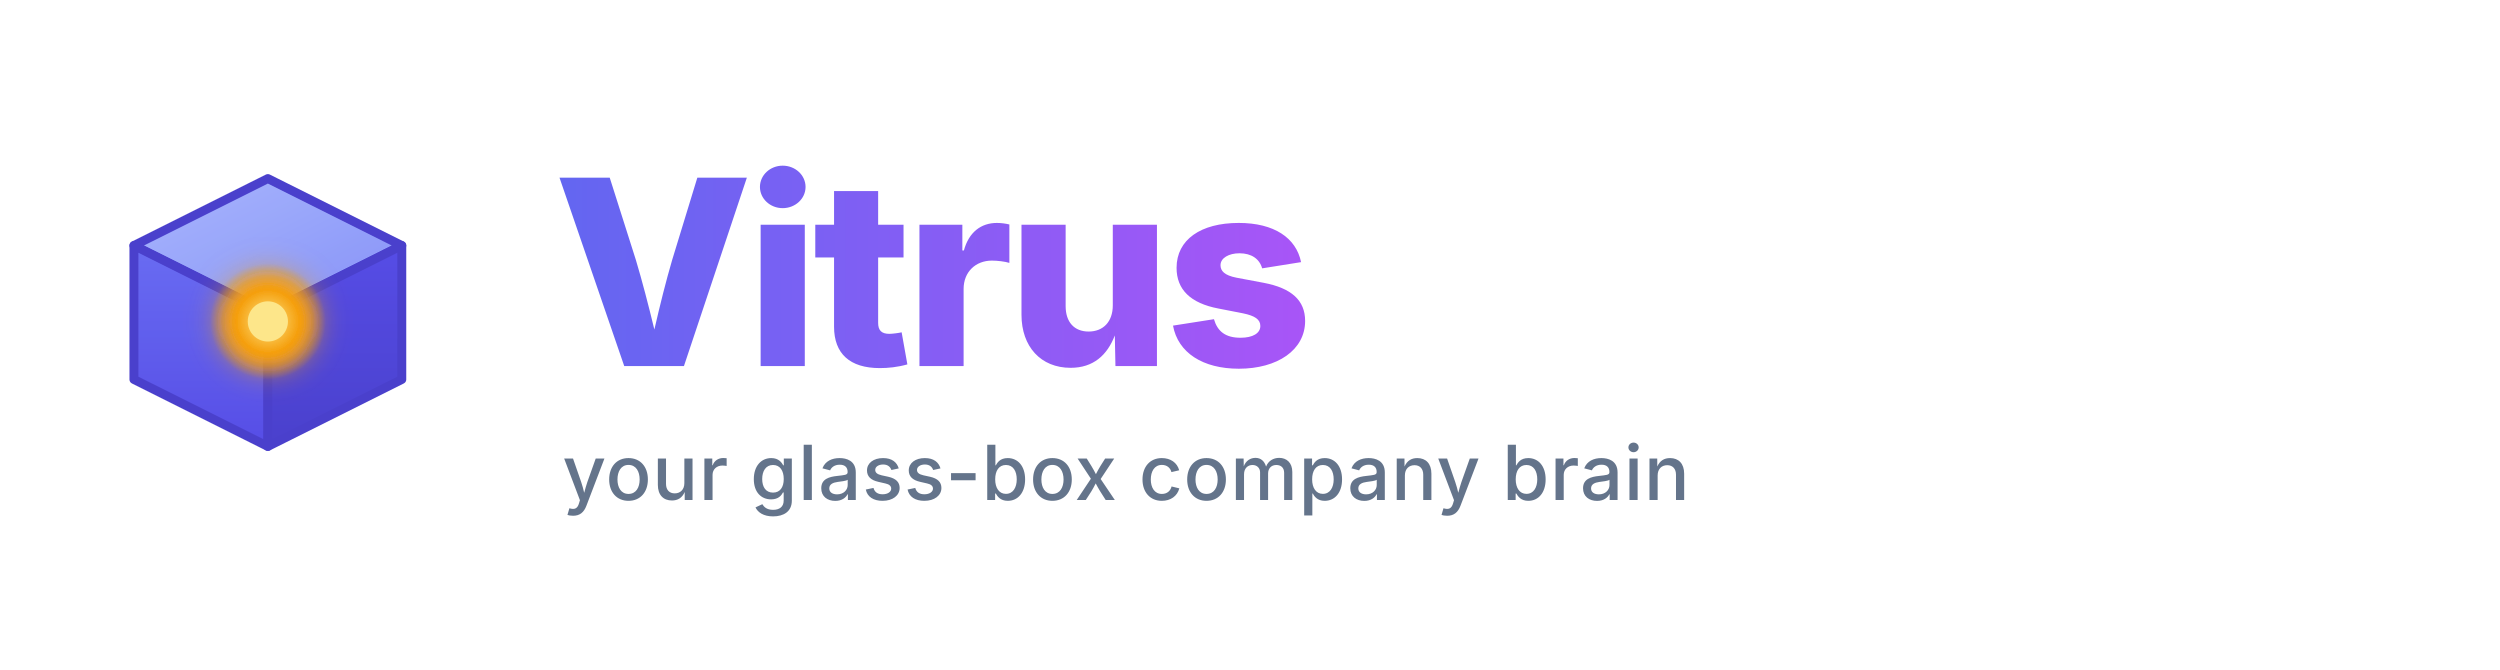
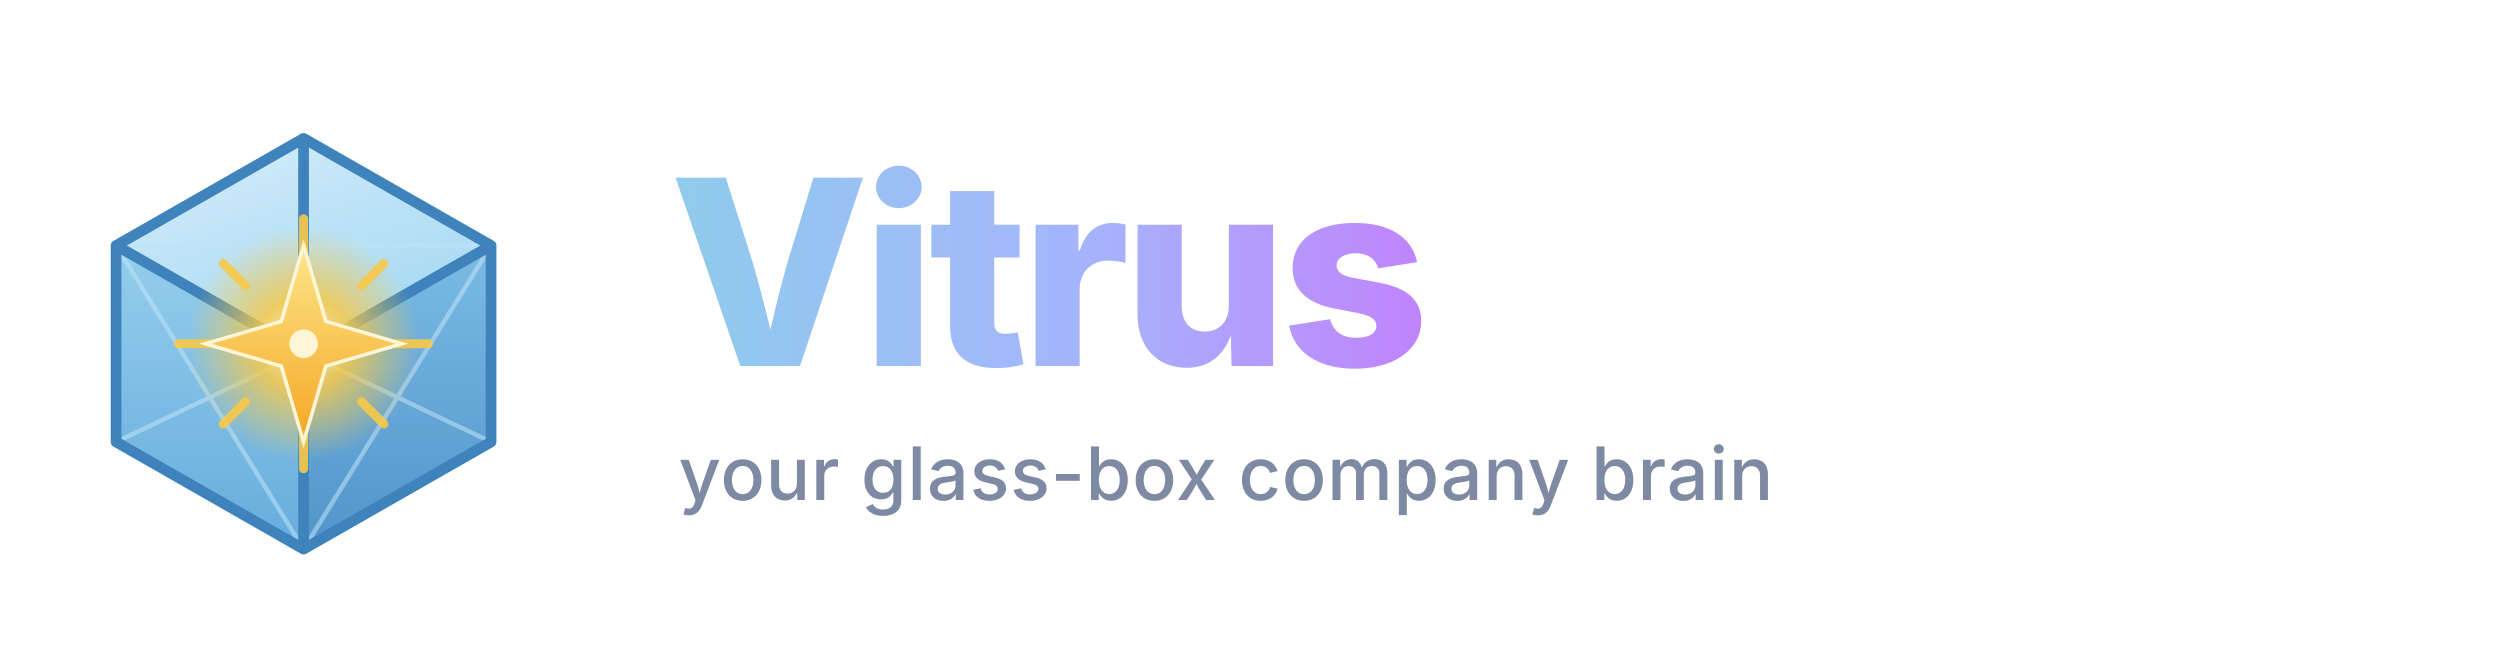
<svg xmlns="http://www.w3.org/2000/svg" viewBox="0 0 560 150" width="560" height="150" role="img" aria-label="Vitrus — your glass-box company brain">
  <defs>
-     <linearGradient id="gTop" x1="0" y1="0" x2="1" y2="1">
-       <stop offset="0" stop-color="#A5B4FC" />
-       <stop offset="1" stop-color="#818CF8" />
+     <linearGradient id="t" x1="0" y1="0" x2="0.6" y2="1">
+       <stop offset="0" stop-color="#D6EEFB" />
+       <stop offset="1" stop-color="#9FD6F2" />
    </linearGradient>
-     <linearGradient id="gLeft" x1="0" y1="0" x2="0" y2="1">
-       <stop offset="0" stop-color="#6366F1" />
-       <stop offset="1" stop-color="#4F46E5" />
+     <linearGradient id="l" x1="0" y1="0" x2="0" y2="1">
+       <stop offset="0" stop-color="#8FCBEC" />
+       <stop offset="1" stop-color="#5FA8DA" />
    </linearGradient>
-     <linearGradient id="gRight" x1="0" y1="0" x2="0" y2="1">
-       <stop offset="0" stop-color="#4F46E5" />
-       <stop offset="1" stop-color="#4338CA" />
+     <linearGradient id="r" x1="0" y1="0" x2="0" y2="1">
+       <stop offset="0" stop-color="#74B7E4" />
+       <stop offset="1" stop-color="#4A8FC8" />
    </linearGradient>
-     <radialGradient id="gCore" cx="0.5" cy="0.5" r="0.5">
+     <radialGradient id="glow" cx="0.5" cy="0.5" r="0.5">
+       <stop offset="0" stop-color="#FFF3C4" />
+       <stop offset="0.4" stop-color="#F7C948" stop-opacity="0.85" />
+       <stop offset="1" stop-color="#F7C948" stop-opacity="0" />
+     </radialGradient>
+     <linearGradient id="star" x1="0" y1="0" x2="0" y2="1">
      <stop offset="0" stop-color="#FDE68A" />
-       <stop offset="0.55" stop-color="#F59E0B" />
-       <stop offset="1" stop-color="#F59E0B" stop-opacity="0" />
-     </radialGradient>
-     <linearGradient id="gWord" x1="0" y1="0" x2="1" y2="0">
-       <stop offset="0" stop-color="#6366F1" />
-       <stop offset="1" stop-color="#A855F7" />
+       <stop offset="1" stop-color="#F5A623" />
    </linearGradient>
-     <filter id="glow" x="-60%" y="-60%" width="220%" height="220%">
-       <feGaussianBlur stdDeviation="3.2" result="b" />
-       <feMerge>
-         <feMergeNode in="b" />
-         <feMergeNode in="SourceGraphic" />
-       </feMerge>
-     </filter>
+     <linearGradient id="word" x1="0" y1="0" x2="1" y2="0">
+       <stop offset="0" stop-color="#8FCBEC" />
+       <stop offset="0.55" stop-color="#A5B4FC" />
+       <stop offset="1" stop-color="#C084FC" />
+     </linearGradient>
  </defs>
-   <g opacity="0.96" stroke="#4338CA" stroke-width="2" stroke-linejoin="round">
-     <polygon points="60,40 90,55 60,70 30,55" fill="url(#gTop)" />
-     <polygon points="30,55 60,70 60,100 30,85" fill="url(#gLeft)" />
-     <polygon points="90,55 90,85 60,100 60,70" fill="url(#gRight)" />
+   <g transform="translate(8,15)">
+     <g opacity="0.95">
+       <polygon points="60,16 102,40 60,64 18,40" fill="url(#t)" />
+       <polygon points="18,40 60,64 60,108 18,84" fill="url(#l)" />
+       <polygon points="102,40 102,84 60,108 60,64" fill="url(#r)" />
+     </g>
+     <g stroke="#BFE3F6" stroke-width="1" opacity="0.55" fill="none">
+       <path d="M60,16 L60,64 M18,40 L102,40 M18,40 L60,108 M60,64 L18,84 M102,40 L60,108 M60,64 L102,84" />
+     </g>
+     <g stroke="#3E83BC" stroke-width="2.4" stroke-linejoin="round" fill="none">
+       <polygon points="60,16 102,40 102,84 60,108 18,84 18,40" />
+       <path d="M60,16 L60,64 M18,40 L60,64 M102,40 L60,64 M60,64 L60,108" />
+     </g>
+     <circle cx="60" cy="62" r="26" fill="url(#glow)" />
+     <g stroke="#F7C948" stroke-width="2" stroke-linecap="round" opacity="0.9">
+       <line x1="60" y1="34" x2="60" y2="42" />
+       <line x1="60" y1="82" x2="60" y2="90" />
+       <line x1="32" y1="62" x2="40" y2="62" />
+       <line x1="80" y1="62" x2="88" y2="62" />
+       <line x1="42" y1="44" x2="47" y2="49" />
+       <line x1="73" y1="75" x2="78" y2="80" />
+       <line x1="78" y1="44" x2="73" y2="49" />
+       <line x1="47" y1="75" x2="42" y2="80" />
+     </g>
+     <path d="M60,40 L65,57 L82,62 L65,67 L60,84 L55,67 L38,62 L55,57 Z" fill="url(#star)" stroke="#FFF6D8" stroke-width="0.8" />
+     <circle cx="60" cy="62" r="3.2" fill="#FFF6D8" />
  </g>
-   <circle cx="60" cy="72" r="13" fill="url(#gCore)" filter="url(#glow)" />
-   <circle cx="60" cy="72" r="4.5" fill="#FDE68A" />
-   <text x="124" y="82" font-family="ui-sans-serif, system-ui, -apple-system, 'Segoe UI', Inter, Helvetica, Arial, sans-serif" font-size="58" font-weight="800" letter-spacing="-1.5" fill="url(#gWord)">Vitrus</text>
-   <text x="126" y="112" font-family="ui-sans-serif, system-ui, -apple-system, 'Segoe UI', Inter, Helvetica, Arial, sans-serif" font-size="17" font-weight="500" letter-spacing="0.2" fill="#64748B">your glass-box company brain</text>
+   <text x="150" y="82" font-family="ui-sans-serif, system-ui, -apple-system, 'Segoe UI', Inter, Helvetica, Arial, sans-serif" font-size="58" font-weight="800" letter-spacing="-1.5" fill="url(#word)">Vitrus</text>
+   <text x="152" y="112" font-family="ui-sans-serif, system-ui, -apple-system, 'Segoe UI', Inter, Helvetica, Arial, sans-serif" font-size="16.5" font-weight="500" letter-spacing="0.2" fill="#7e8aa3">your glass-box company brain</text>
</svg>
